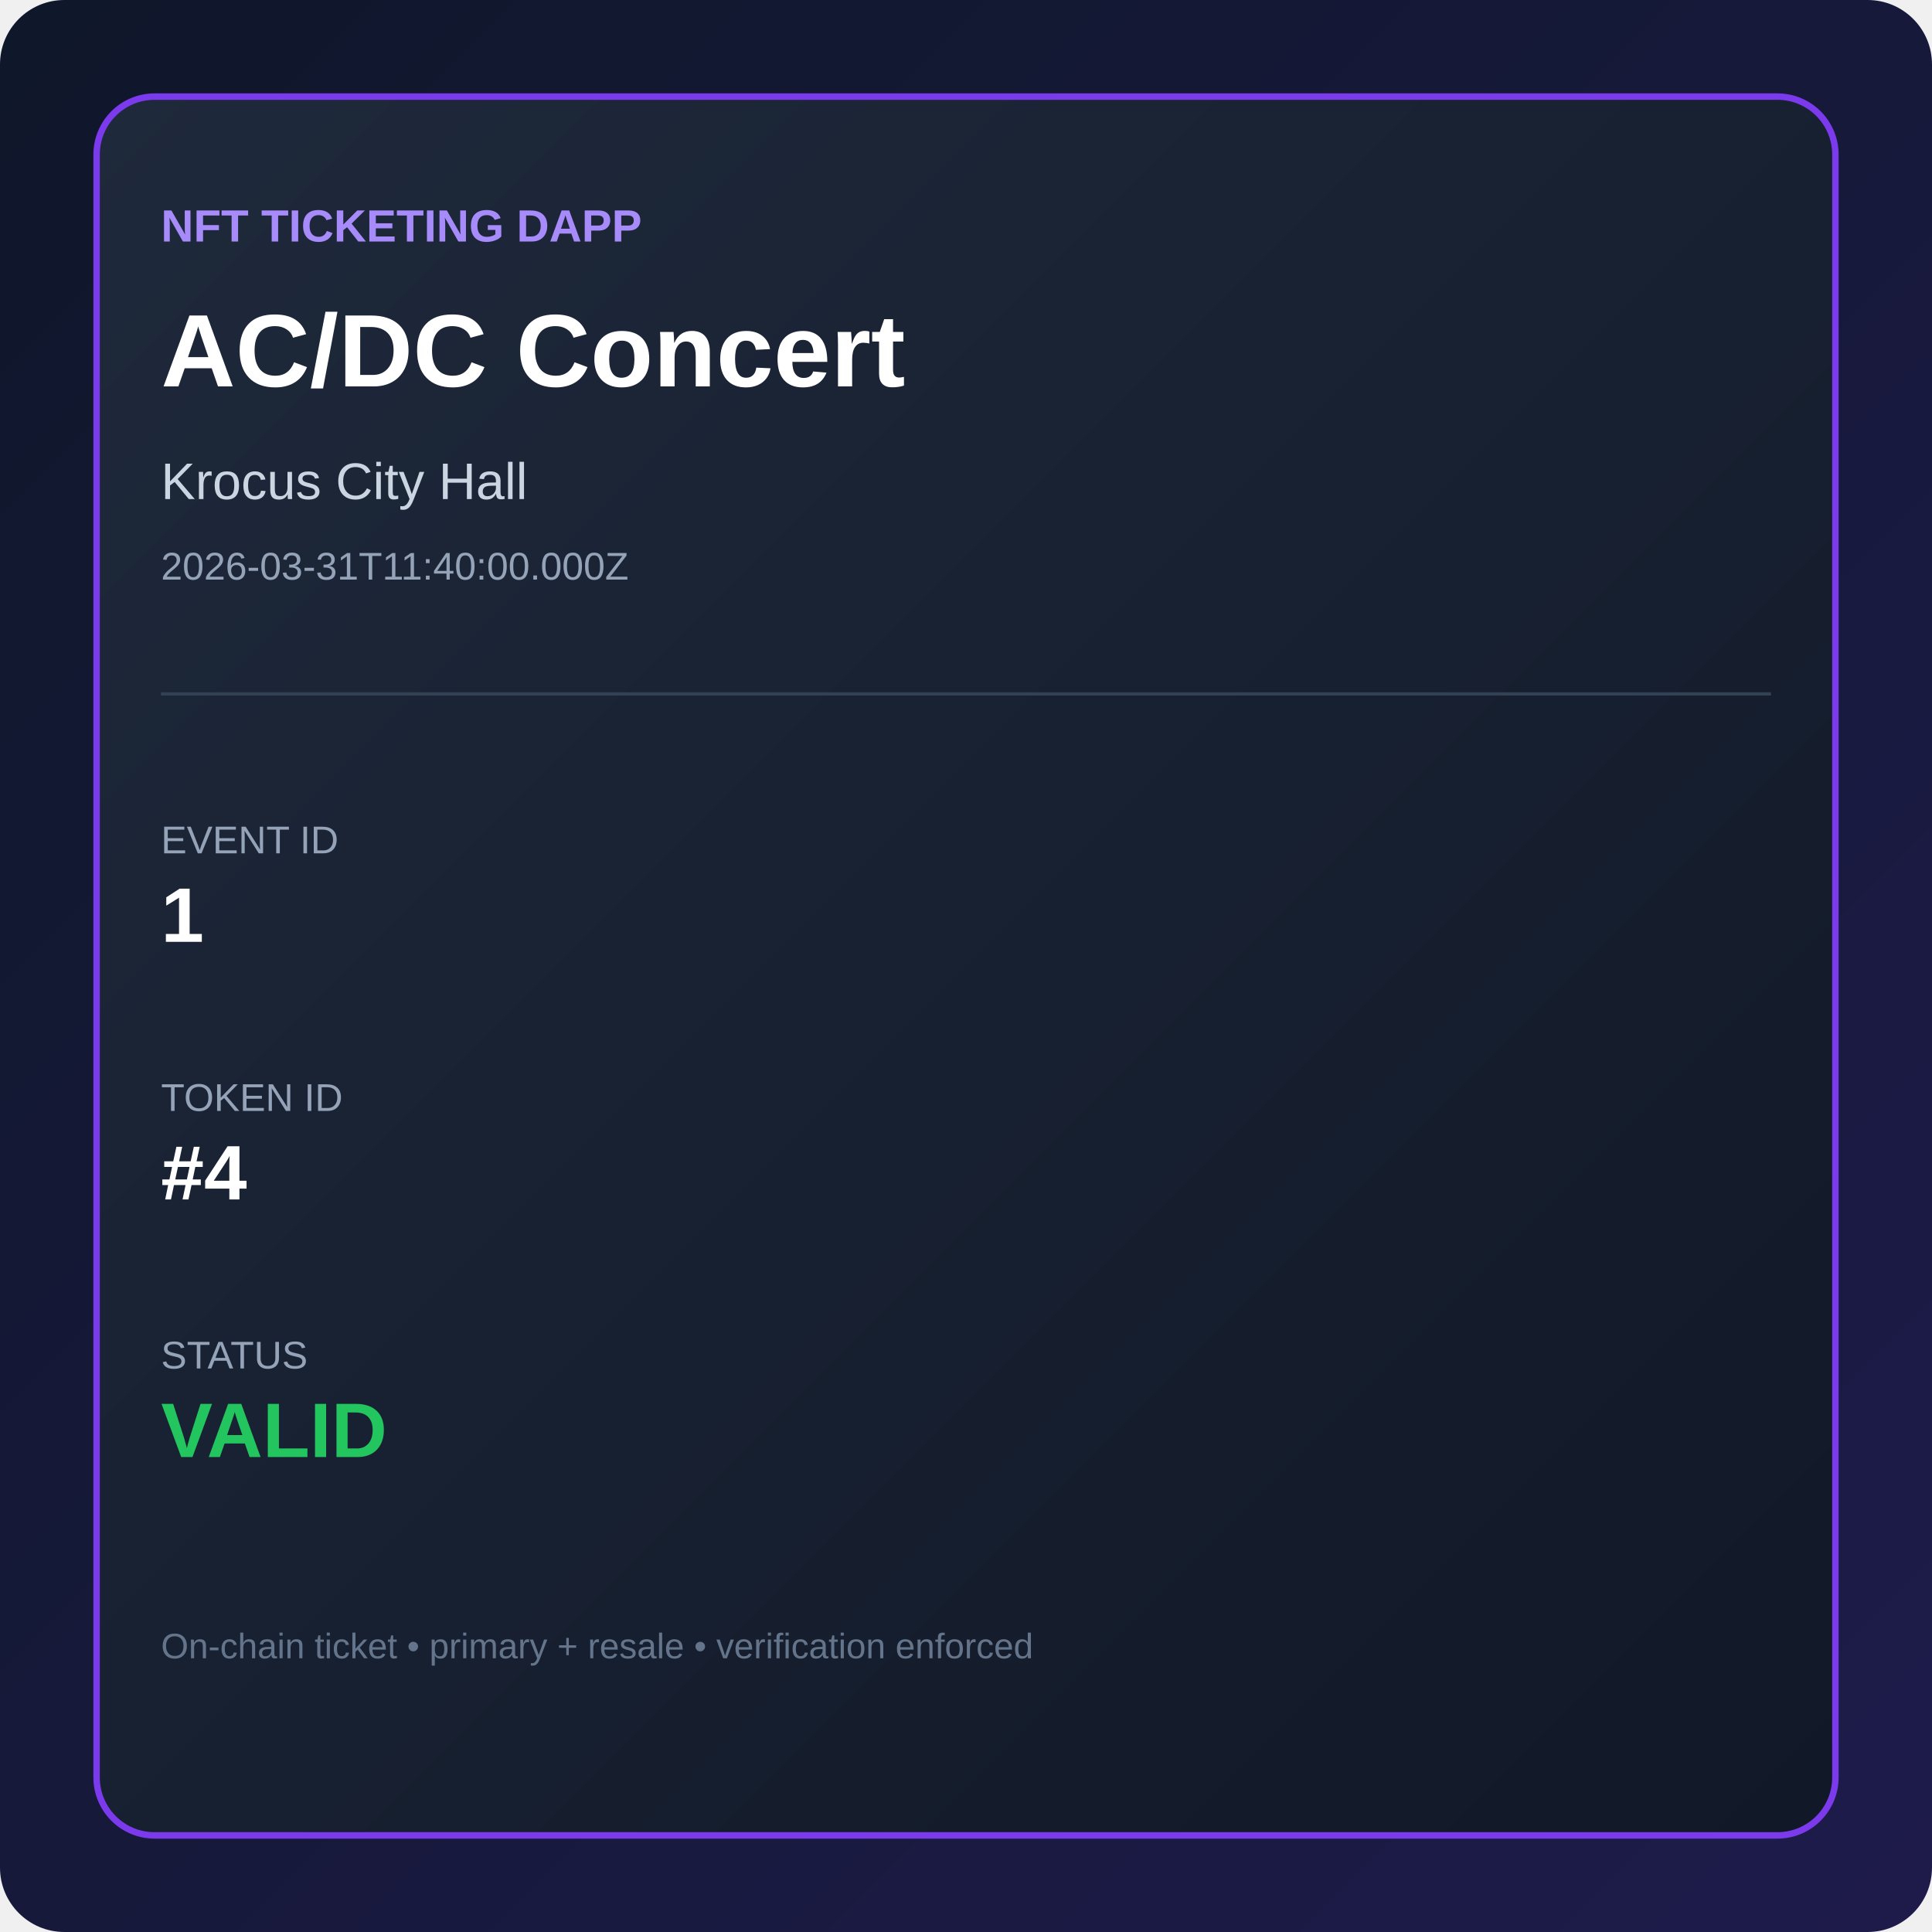
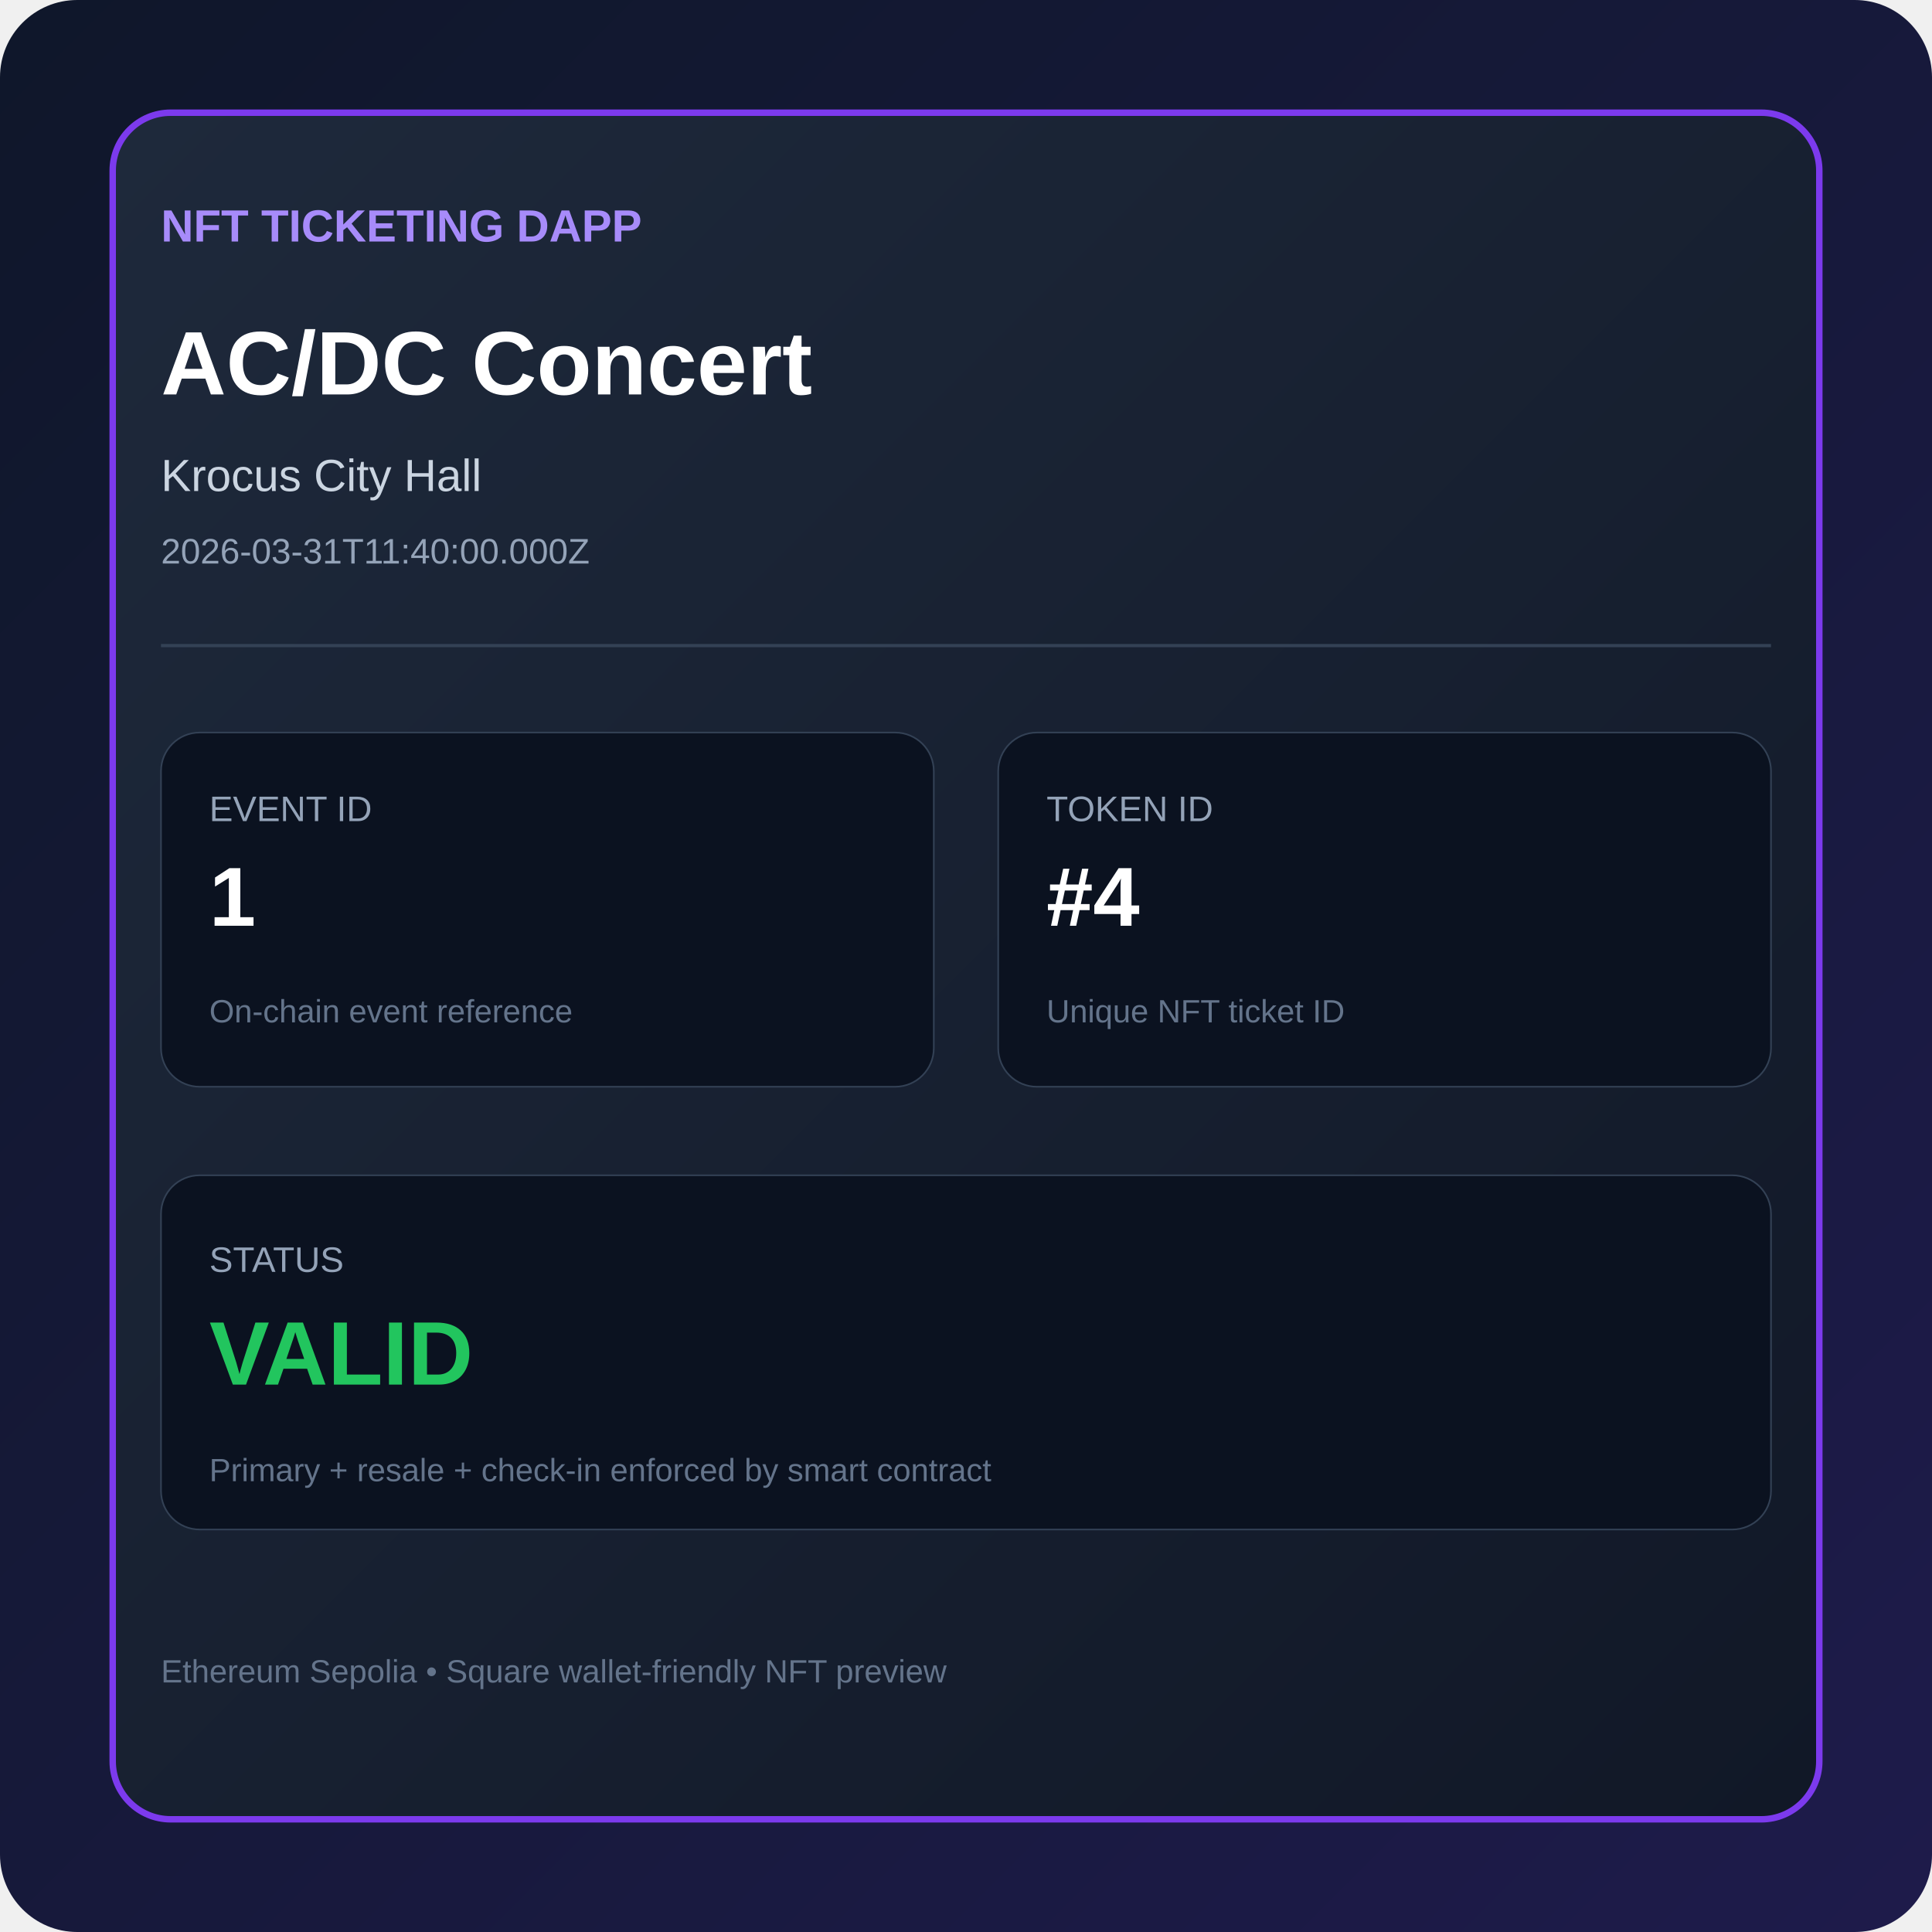
<svg xmlns="http://www.w3.org/2000/svg" width="1200" height="1200" viewBox="0 0 1200 1200">
  <defs>
    <linearGradient id="bg" x1="0" y1="0" x2="1" y2="1">
      <stop offset="0%" stop-color="#0f172a" />
      <stop offset="100%" stop-color="#1e1b4b" />
    </linearGradient>
    <linearGradient id="panel" x1="0" y1="0" x2="1" y2="1">
      <stop offset="0%" stop-color="#1e293b" />
      <stop offset="100%" stop-color="#111827" />
    </linearGradient>
  </defs>
-   <rect width="1200" height="1200" rx="40" fill="url(#bg)" />
-   <rect x="60" y="60" width="1080" height="1080" rx="36" fill="url(#panel)" stroke="#7c3aed" stroke-width="4" />
+   <rect width="1200" height="1200" rx="48" fill="url(#bg)" />
+   <rect x="70" y="70" width="1060" height="1060" rx="36" fill="url(#panel)" stroke="#7c3aed" stroke-width="4" />
  <text x="100" y="150" fill="#a78bfa" font-size="28" font-family="Arial, sans-serif" font-weight="700">NFT TICKETING DAPP</text>
-   <text x="100" y="240" fill="#ffffff" font-size="64" font-family="Arial, sans-serif" font-weight="700">AC/DC Concert</text>
-   <text x="100" y="310" fill="#cbd5e1" font-size="32" font-family="Arial, sans-serif">Krocus City Hall</text>
-   <text x="100" y="360" fill="#94a3b8" font-size="24" font-family="Arial, sans-serif">2026-03-31T11:40:00.000Z</text>
-   <rect x="100" y="430" width="1000" height="2" fill="#334155" />
-   <text x="100" y="530" fill="#94a3b8" font-size="24" font-family="Arial, sans-serif">EVENT ID</text>
-   <text x="100" y="585" fill="#ffffff" font-size="48" font-family="Arial, sans-serif" font-weight="700">1</text>
-   <text x="100" y="690" fill="#94a3b8" font-size="24" font-family="Arial, sans-serif">TOKEN ID</text>
-   <text x="100" y="745" fill="#ffffff" font-size="48" font-family="Arial, sans-serif" font-weight="700">#4</text>
-   <text x="100" y="850" fill="#94a3b8" font-size="24" font-family="Arial, sans-serif">STATUS</text>
-   <text x="100" y="905" fill="#22c55e" font-size="48" font-family="Arial, sans-serif" font-weight="700">VALID</text>
-   <text x="100" y="1030" fill="#64748b" font-size="22" font-family="Arial, sans-serif">
-     On-chain ticket • primary + resale • verification enforced
+   <text x="100" y="245" fill="#ffffff" font-size="56" font-family="Arial, sans-serif" font-weight="700">AC/DC Concert</text>
+   <text x="100" y="305" fill="#cbd5e1" font-size="28" font-family="Arial, sans-serif">Krocus City Hall</text>
+   <text x="100" y="350" fill="#94a3b8" font-size="22" font-family="Arial, sans-serif">2026-03-31T11:40:00.000Z</text>
+   <rect x="100" y="400" width="1000" height="2" fill="#334155" />
+   <rect x="100" y="455" width="480" height="220" rx="24" fill="#0b1220" stroke="#334155" />
+   <text x="130" y="510" fill="#94a3b8" font-size="22" font-family="Arial, sans-serif">EVENT ID</text>
+   <text x="130" y="575" fill="#ffffff" font-size="52" font-family="Arial, sans-serif" font-weight="700">1</text>
+   <text x="130" y="635" fill="#64748b" font-size="20" font-family="Arial, sans-serif">On-chain event reference</text>
+   <rect x="620" y="455" width="480" height="220" rx="24" fill="#0b1220" stroke="#334155" />
+   <text x="650" y="510" fill="#94a3b8" font-size="22" font-family="Arial, sans-serif">TOKEN ID</text>
+   <text x="650" y="575" fill="#ffffff" font-size="52" font-family="Arial, sans-serif" font-weight="700">#4</text>
+   <text x="650" y="635" fill="#64748b" font-size="20" font-family="Arial, sans-serif">Unique NFT ticket ID</text>
+   <rect x="100" y="730" width="1000" height="220" rx="24" fill="#0b1220" stroke="#334155" />
+   <text x="130" y="790" fill="#94a3b8" font-size="22" font-family="Arial, sans-serif">STATUS</text>
+   <text x="130" y="860" fill="#22c55e" font-size="56" font-family="Arial, sans-serif" font-weight="700">VALID</text>
+   <text x="130" y="920" fill="#64748b" font-size="20" font-family="Arial, sans-serif">Primary + resale + check-in enforced by smart contract</text>
+   <text x="100" y="1045" fill="#64748b" font-size="20" font-family="Arial, sans-serif">
+     Ethereum Sepolia • Square wallet-friendly NFT preview
  </text>
</svg>
